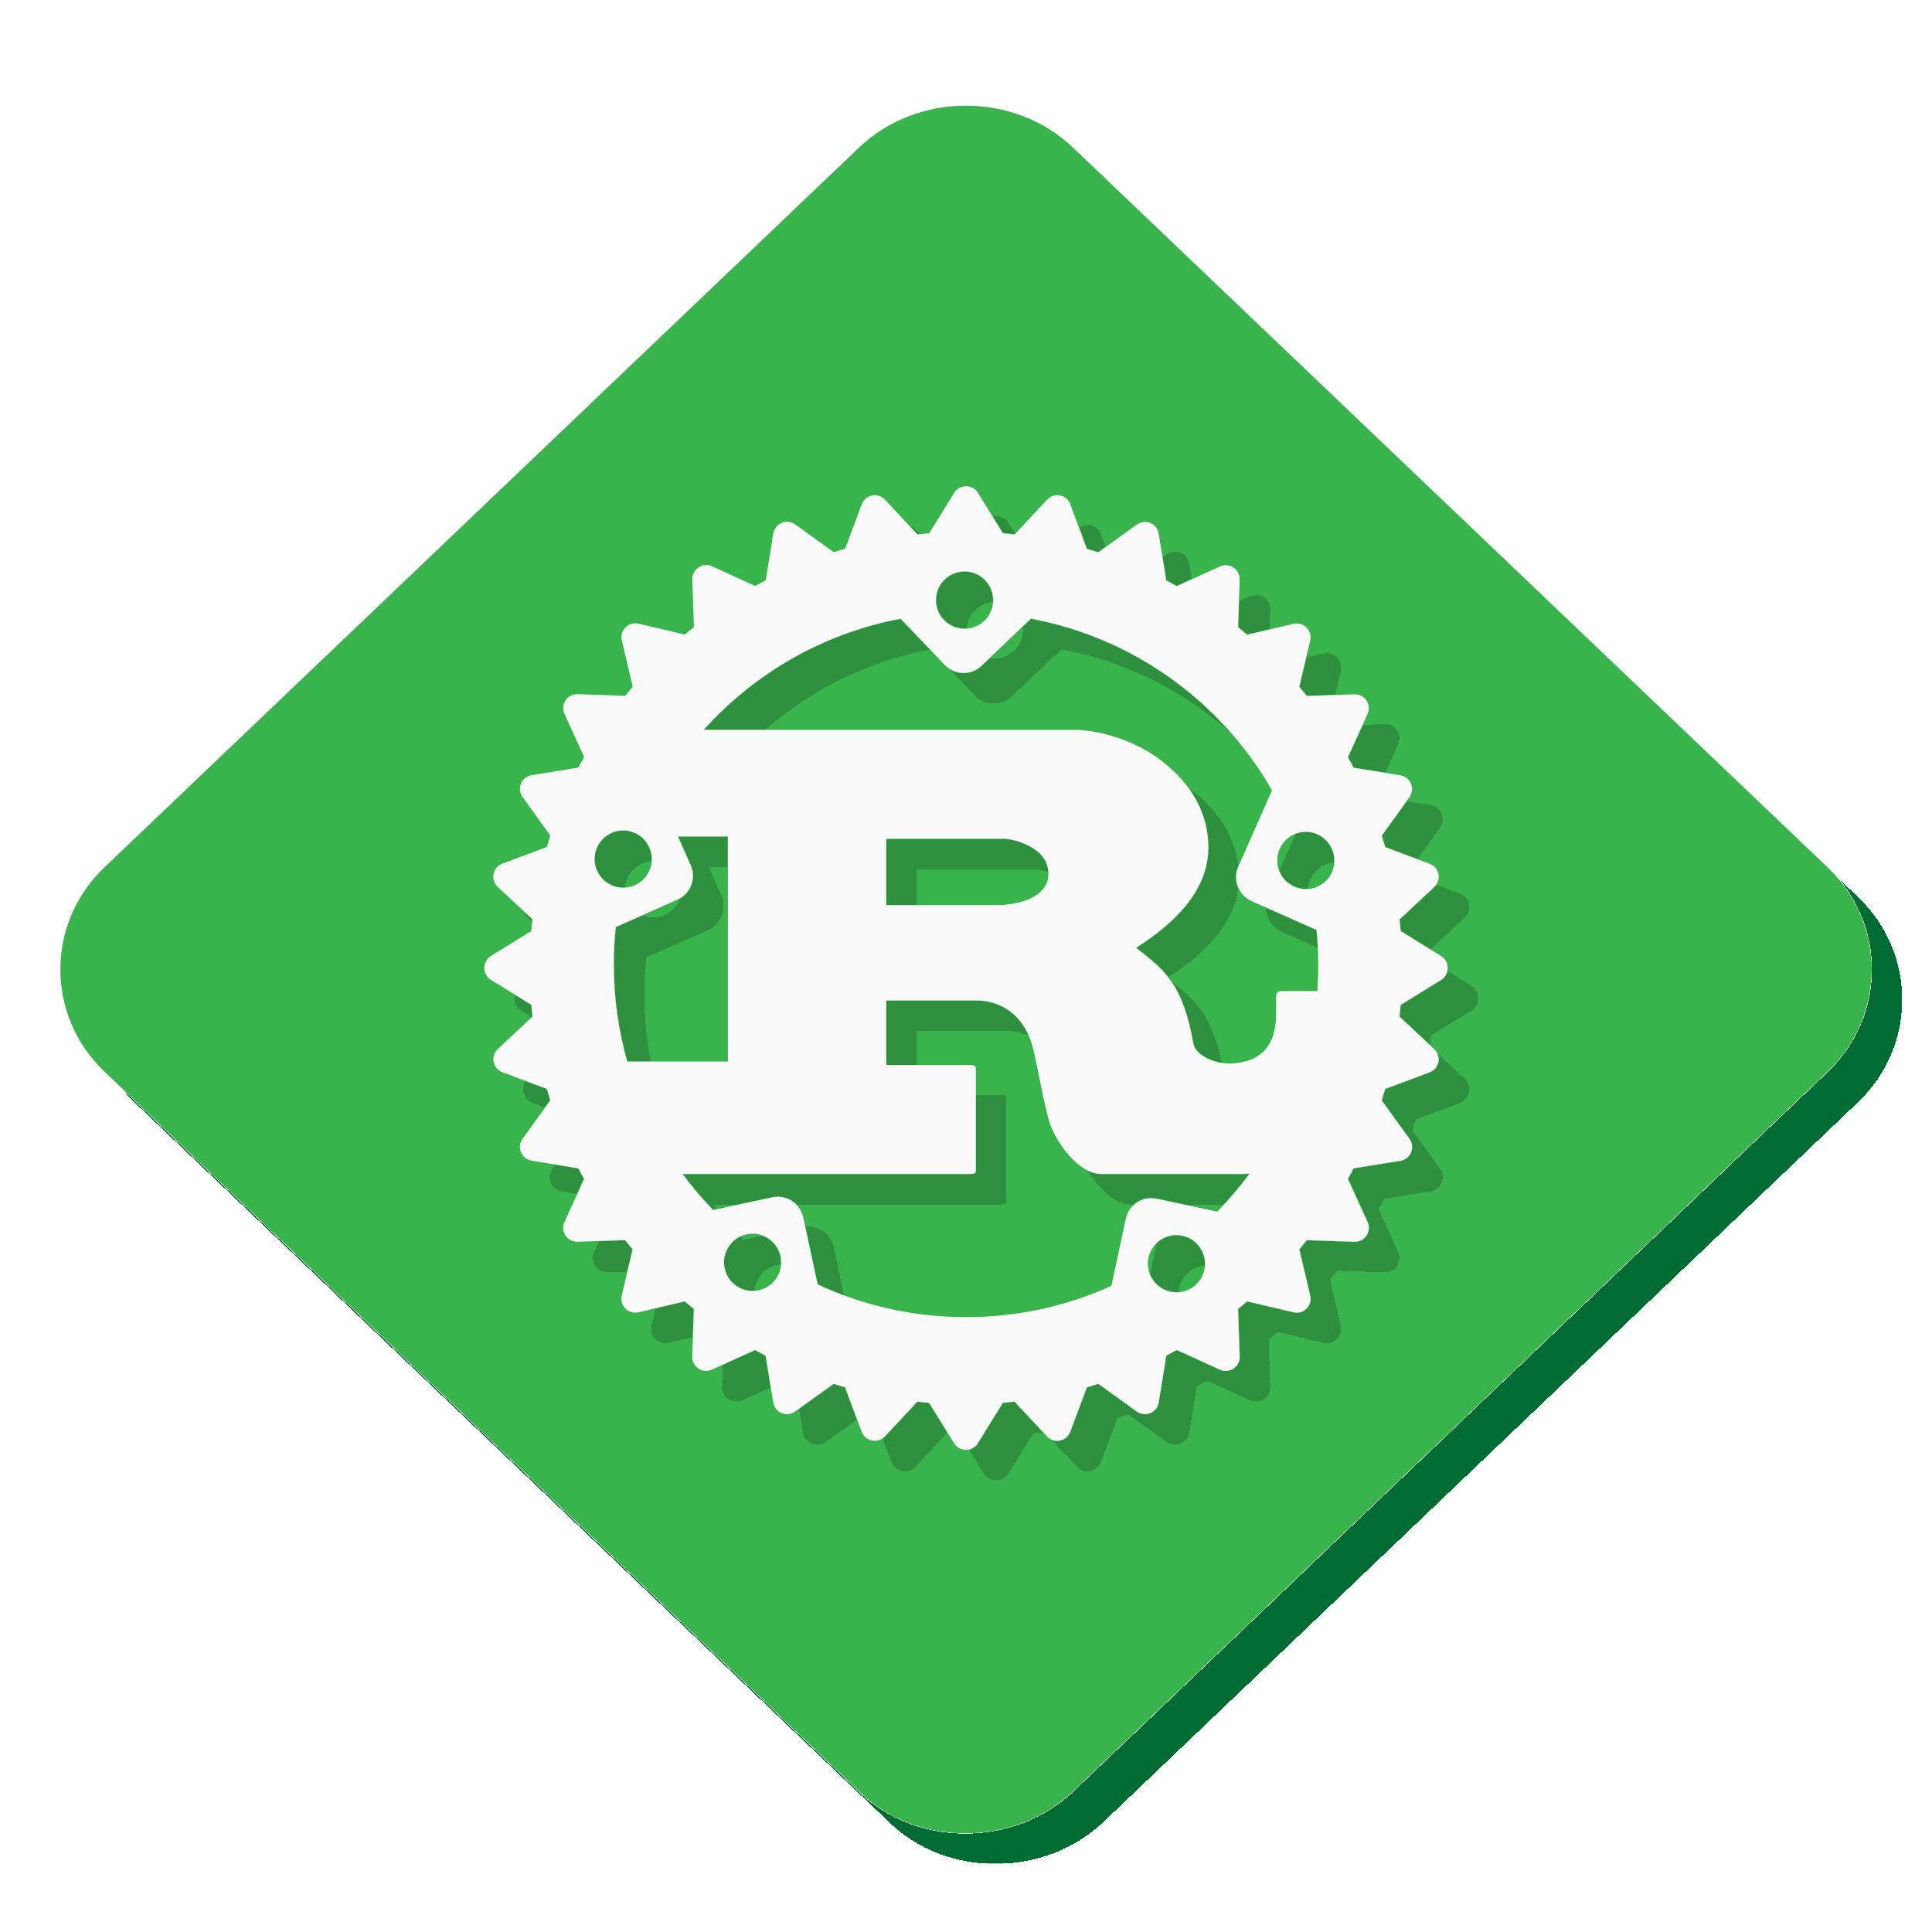
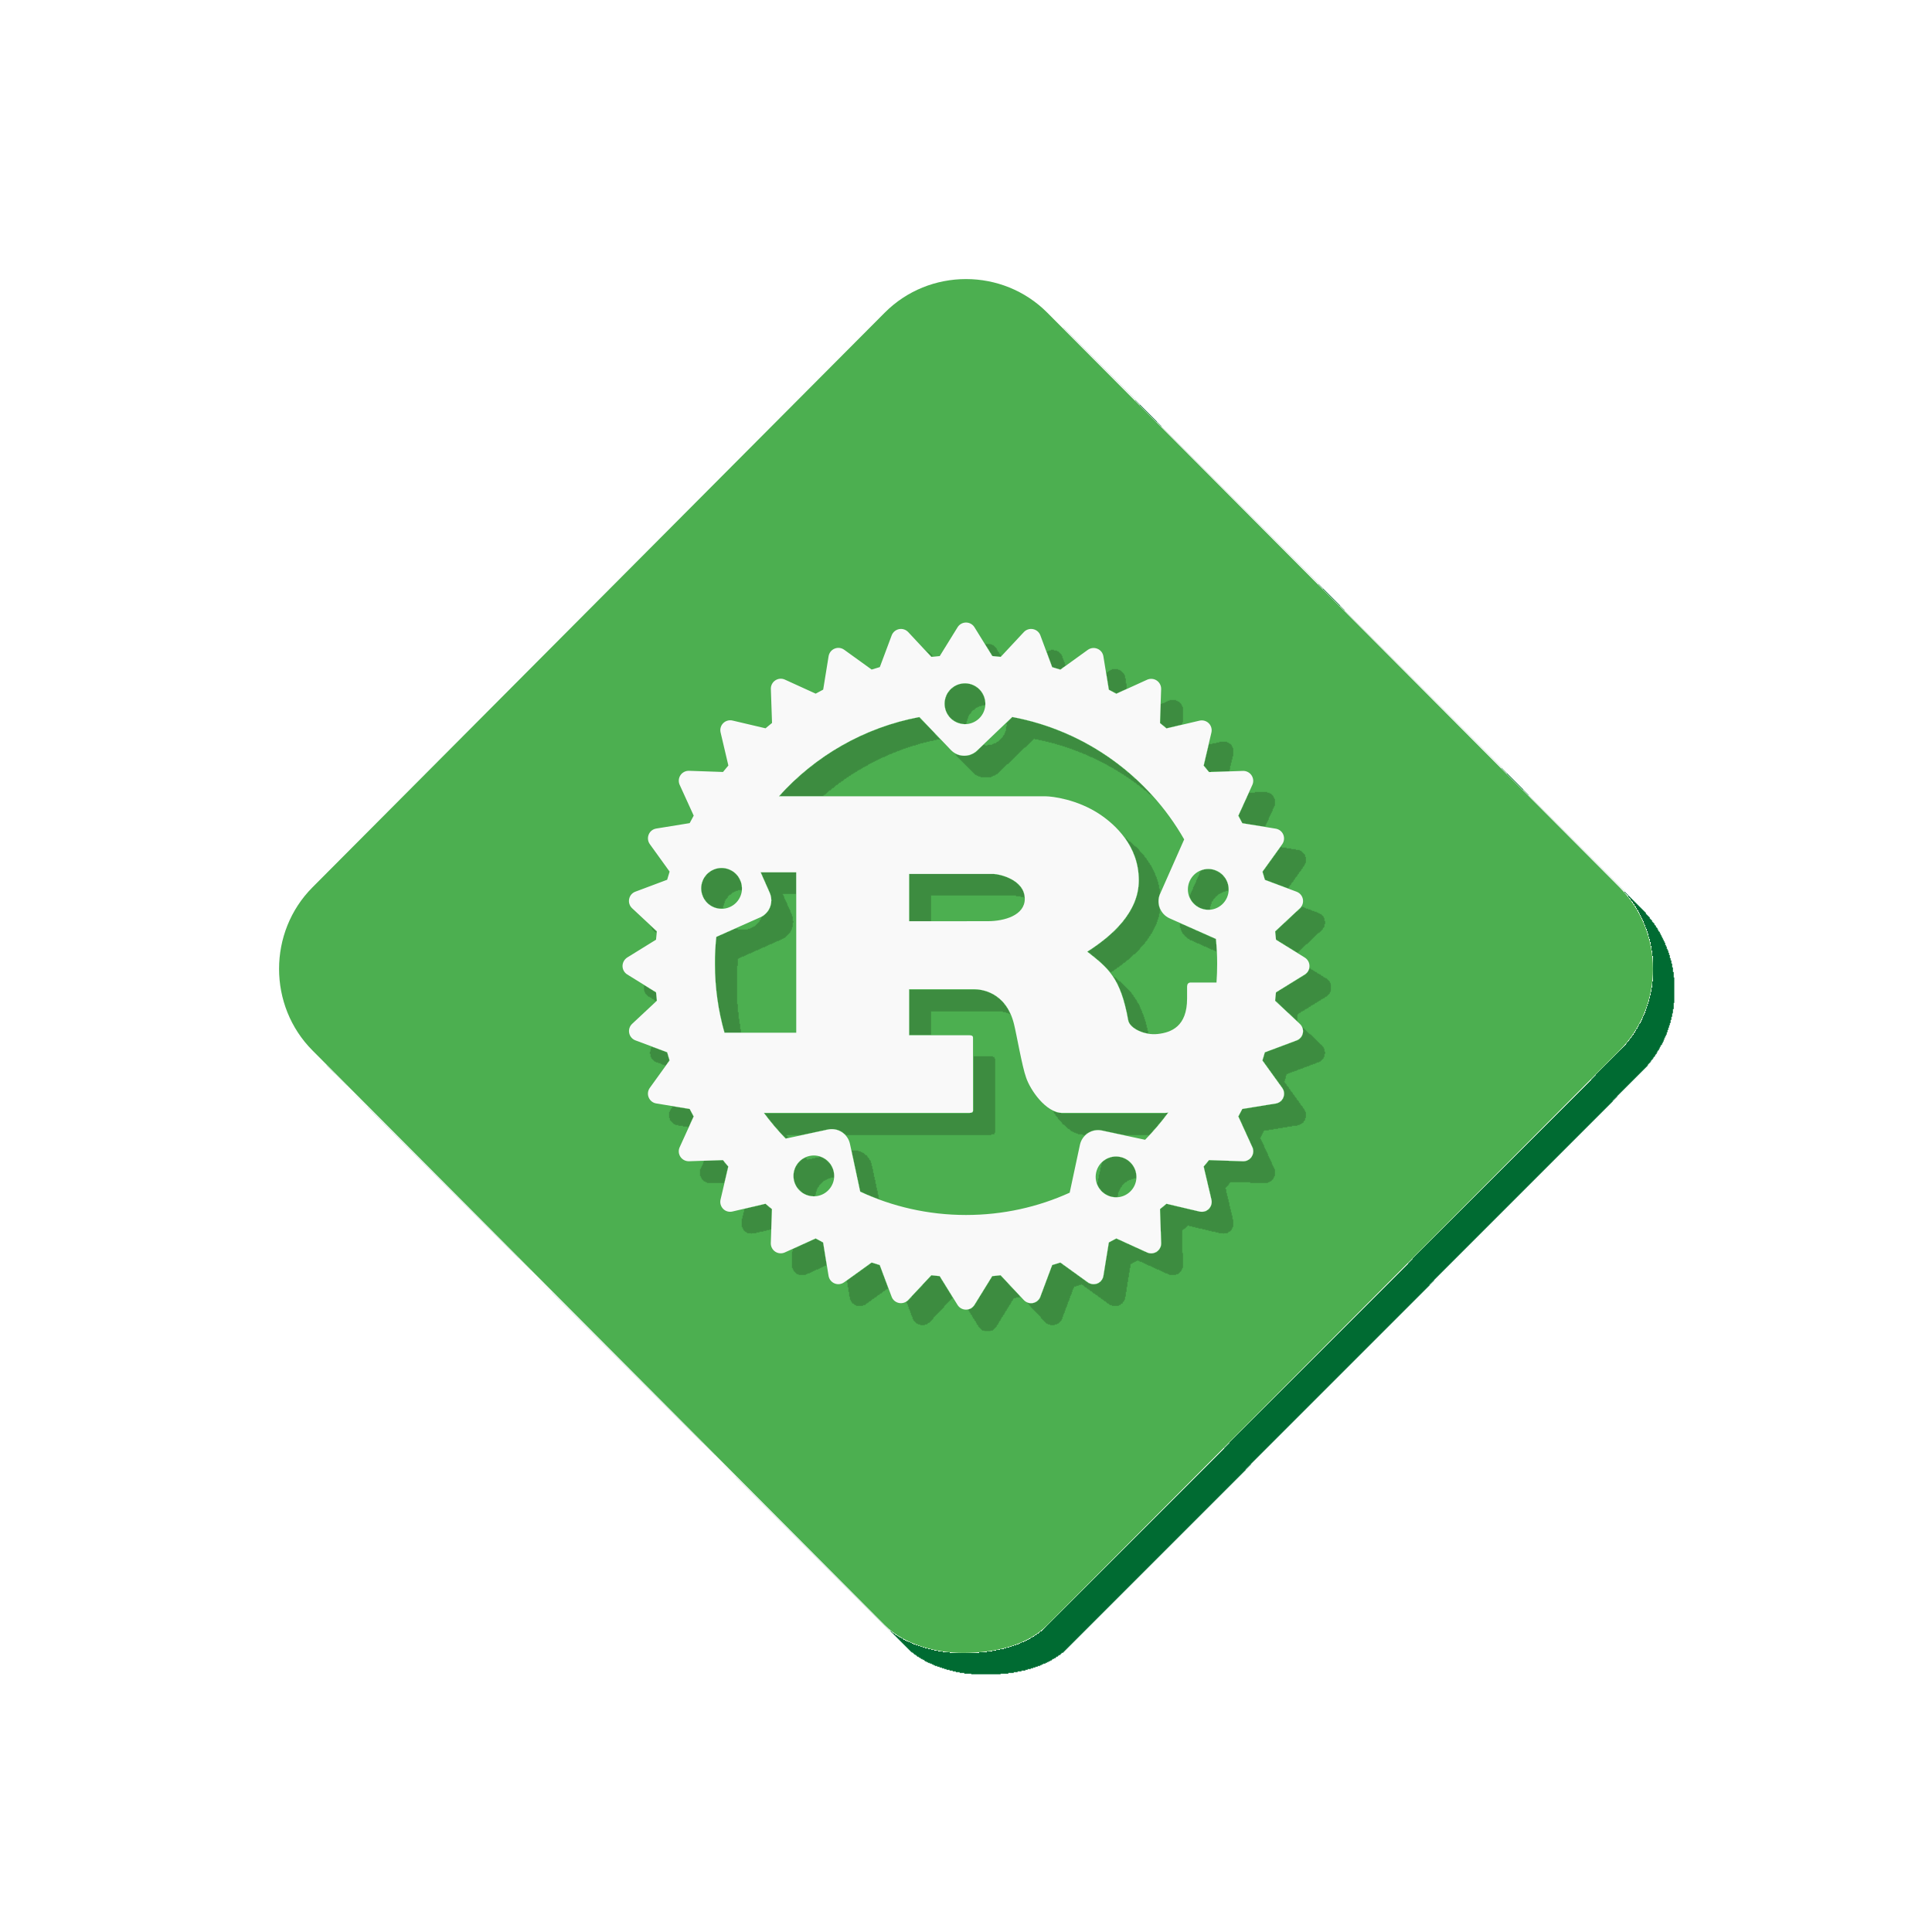
- <svg xmlns="http://www.w3.org/2000/svg" viewBox="0 0 128 128" fill="none">
-   <g filter="url(#filter0_d_95_895)">
-     <path d="M56.905 118.676L6.919 70.997C3.027 67.285 3.027 61.175 6.919 57.463L56.905 9.784C60.797 6.072 67.203 6.072 71.095 9.784L121.081 57.463C124.973 61.175 124.973 67.285 121.081 70.997L71.095 118.676C69.853 119.86 68.345 120.667 66.743 121.095C64.58 121.674 62.251 121.565 60.179 120.769C58.972 120.305 57.852 119.607 56.905 118.676Z" fill="#39B44D" />
+ <svg xmlns="http://www.w3.org/2000/svg" width="180" height="180" viewBox="0 0 180 180" fill="none">
+   <g filter="url(#filter0_d_2_494)">
+     <path d="M82.432 151.412L29.113 97.869C24.962 93.7 24.962 86.839 29.113 82.67L82.432 29.127C86.584 24.958 93.416 24.958 97.568 29.127L150.886 82.67C155.038 86.839 155.038 93.7 150.886 97.869L97.568 151.412C95.615 153.372 92.585 153.985 89.796 154C87.203 154.014 84.222 153.208 82.432 151.412Z" fill="#4CAF50" />
  </g>
-   <g filter="url(#filter1_d_95_895)">
-     <path fill-rule="evenodd" clip-rule="evenodd" d="M84.782 56.239C85.208 55.283 86.325 54.847 87.281 55.273C88.237 55.699 88.668 56.821 88.247 57.777C87.821 58.738 86.704 59.169 85.748 58.743C84.787 58.317 84.356 57.2 84.782 56.239ZM62.595 38.384C63.353 37.662 64.553 37.688 65.275 38.447C65.997 39.205 65.971 40.405 65.213 41.132C64.454 41.855 63.26 41.828 62.532 41.07C61.81 40.306 61.836 39.106 62.595 38.384ZM87.338 63.928C87.338 64.509 87.317 65.086 87.276 65.663H84.881C84.642 65.663 84.543 65.819 84.543 66.052V67.154C84.543 69.741 83.083 70.307 81.805 70.447C80.59 70.582 79.239 69.938 79.073 69.19C78.356 65.148 77.156 64.286 75.265 62.795C77.613 61.304 80.055 59.107 80.055 56.166C80.055 52.987 77.878 50.987 76.392 50.005C74.309 48.634 72.003 48.358 71.379 48.358H46.615C49.971 44.613 54.522 41.958 59.67 40.992L62.59 44.052C63.249 44.743 64.34 44.769 65.031 44.109L68.299 40.987C75.14 42.26 80.938 46.52 84.273 52.364L82.039 57.413C81.655 58.286 82.05 59.309 82.917 59.699L87.224 61.611C87.302 62.369 87.338 63.143 87.338 63.928ZM58.714 59.969V55.574H66.59C66.995 55.574 69.462 56.047 69.462 57.886C69.462 59.418 67.572 59.964 66.018 59.964L58.714 59.969ZM40.797 61.418L44.88 59.605C45.753 59.216 46.148 58.198 45.758 57.32L44.916 55.418H48.226V70.328H41.555C40.979 68.291 40.667 66.146 40.667 63.928C40.662 63.076 40.709 62.239 40.797 61.418ZM43.02 56.146C43.446 57.102 43.015 58.229 42.054 58.65C41.098 59.075 39.976 58.644 39.555 57.683C39.129 56.722 39.561 55.605 40.522 55.179C41.477 54.753 42.6 55.19 43.02 56.146ZM50.257 85.486C49.233 85.71 48.226 85.055 48.008 84.032C47.789 83.003 48.439 81.995 49.462 81.777C50.486 81.559 51.493 82.208 51.712 83.237C51.93 84.255 51.28 85.268 50.257 85.486ZM76.637 79.419C75.701 79.216 74.782 79.814 74.585 80.749L73.634 85.19C70.699 86.525 67.436 87.263 64.003 87.263C60.491 87.263 57.161 86.484 54.169 85.097L53.218 80.655C53.015 79.72 52.101 79.128 51.166 79.325L47.244 80.167C46.517 79.419 45.841 78.619 45.218 77.777H64.293C64.512 77.777 64.652 77.736 64.652 77.543V70.795C64.652 70.598 64.507 70.561 64.293 70.561H58.714V66.286H64.745C65.296 66.286 67.691 66.442 68.455 69.502C68.694 70.442 69.218 73.502 69.582 74.484C69.94 75.585 71.4 77.777 72.959 77.777H82.46C82.569 77.777 82.683 77.767 82.803 77.741C82.143 78.634 81.421 79.486 80.642 80.276L76.637 79.419ZM77.546 85.58C76.522 85.356 75.873 84.349 76.091 83.325C76.309 82.302 77.317 81.647 78.341 81.871C79.364 82.089 80.018 83.102 79.795 84.125C79.577 85.144 78.569 85.798 77.546 85.58ZM95.484 63.346L92.803 61.689C92.782 61.429 92.756 61.169 92.725 60.909L95.026 58.764C95.26 58.546 95.364 58.224 95.302 57.912C95.24 57.6 95.021 57.34 94.72 57.226L91.775 56.125C91.702 55.87 91.624 55.616 91.546 55.366L93.38 52.816C93.567 52.556 93.603 52.218 93.484 51.922C93.364 51.626 93.094 51.418 92.782 51.366L89.676 50.862C89.556 50.629 89.432 50.395 89.302 50.166L90.606 47.304C90.741 47.013 90.71 46.675 90.533 46.41C90.356 46.145 90.055 45.99 89.733 46L86.58 46.109C86.418 45.907 86.252 45.704 86.081 45.507L86.803 42.436C86.876 42.125 86.782 41.797 86.559 41.574C86.335 41.351 86.008 41.257 85.697 41.33L82.626 42.052C82.429 41.886 82.226 41.719 82.024 41.553L82.133 38.4C82.143 38.083 81.987 37.776 81.722 37.6C81.457 37.423 81.12 37.397 80.829 37.527L77.966 38.831C77.738 38.706 77.504 38.577 77.27 38.457L76.766 35.35C76.715 35.034 76.507 34.769 76.211 34.649C75.915 34.525 75.577 34.566 75.317 34.753L72.766 36.592C72.517 36.514 72.263 36.436 72.008 36.364L70.912 33.408C70.803 33.106 70.543 32.888 70.226 32.826C69.914 32.763 69.592 32.867 69.374 33.101L67.223 35.408C66.964 35.376 66.704 35.35 66.444 35.33L64.787 32.649C64.621 32.379 64.325 32.213 64.003 32.213C63.681 32.213 63.384 32.379 63.218 32.649L61.561 35.33C61.301 35.35 61.041 35.376 60.782 35.408L58.631 33.101C58.413 32.867 58.091 32.763 57.779 32.826C57.467 32.888 57.208 33.106 57.093 33.408L55.992 36.353C55.737 36.426 55.483 36.504 55.234 36.582L52.683 34.743C52.423 34.556 52.086 34.514 51.789 34.639C51.493 34.758 51.285 35.028 51.233 35.34L50.73 38.447C50.496 38.566 50.262 38.691 50.033 38.821L47.171 37.517C46.88 37.382 46.542 37.413 46.278 37.59C46.013 37.766 45.857 38.067 45.867 38.389L45.976 41.543C45.774 41.704 45.571 41.87 45.374 42.041L42.303 41.319C41.992 41.247 41.664 41.34 41.441 41.564C41.213 41.792 41.124 42.114 41.197 42.426L41.919 45.496C41.753 45.694 41.587 45.896 41.42 46.099L38.267 45.99C37.95 45.979 37.644 46.135 37.467 46.4C37.29 46.665 37.264 47.003 37.394 47.294L38.698 50.156C38.574 50.385 38.444 50.618 38.324 50.852L35.218 51.356C34.901 51.408 34.636 51.616 34.516 51.912C34.397 52.208 34.433 52.546 34.62 52.805L36.459 55.356C36.381 55.605 36.303 55.86 36.231 56.114L33.28 57.221C32.979 57.33 32.761 57.59 32.698 57.907C32.636 58.218 32.74 58.541 32.974 58.759L35.275 60.904C35.249 61.164 35.223 61.424 35.197 61.683L32.516 63.34C32.251 63.517 32.085 63.813 32.085 64.13C32.085 64.452 32.251 64.748 32.522 64.915L35.202 66.572C35.223 66.832 35.249 67.091 35.28 67.351L32.979 69.502C32.745 69.72 32.641 70.042 32.703 70.354C32.766 70.665 32.984 70.925 33.285 71.039L36.231 72.141C36.303 72.395 36.381 72.65 36.459 72.899L34.62 75.45C34.433 75.71 34.392 76.047 34.516 76.343C34.641 76.639 34.906 76.853 35.223 76.899L38.324 77.408C38.444 77.642 38.568 77.876 38.698 78.104L37.394 80.967C37.259 81.258 37.29 81.595 37.467 81.86C37.644 82.125 37.95 82.281 38.267 82.271L41.415 82.162C41.581 82.364 41.742 82.567 41.914 82.764L41.192 85.834C41.119 86.146 41.213 86.468 41.436 86.697C41.659 86.925 41.987 87.014 42.298 86.941L45.368 86.219C45.566 86.39 45.769 86.551 45.971 86.718L45.862 89.871C45.852 90.188 46.008 90.494 46.272 90.671C46.537 90.847 46.875 90.874 47.166 90.744L50.028 89.44C50.257 89.57 50.491 89.694 50.724 89.814L51.228 92.915C51.28 93.232 51.488 93.497 51.784 93.622C52.08 93.746 52.418 93.705 52.678 93.518L55.228 91.679C55.478 91.757 55.732 91.835 55.987 91.912L57.088 94.858C57.197 95.159 57.457 95.377 57.774 95.44C58.086 95.502 58.408 95.398 58.626 95.165L60.776 92.863C61.036 92.894 61.296 92.92 61.556 92.941L63.213 95.622C63.379 95.892 63.675 96.058 63.997 96.058C64.32 96.058 64.616 95.892 64.782 95.622L66.439 92.941C66.699 92.92 66.959 92.894 67.218 92.863L69.369 95.165C69.587 95.398 69.909 95.502 70.221 95.44C70.533 95.377 70.792 95.159 70.907 94.858L72.008 91.912C72.263 91.84 72.517 91.762 72.766 91.679L75.317 93.518C75.577 93.705 75.915 93.741 76.211 93.622C76.507 93.502 76.715 93.232 76.766 92.915L77.27 89.814C77.504 89.694 77.738 89.564 77.966 89.44L80.829 90.744C81.12 90.879 81.457 90.847 81.722 90.671C81.987 90.494 82.143 90.193 82.133 89.871L82.024 86.718C82.226 86.556 82.429 86.39 82.626 86.219L85.697 86.941C86.008 87.014 86.335 86.925 86.559 86.697C86.787 86.468 86.876 86.146 86.803 85.834L86.081 82.764C86.247 82.567 86.413 82.364 86.58 82.162L89.733 82.271C90.05 82.281 90.356 82.125 90.533 81.86C90.71 81.595 90.741 81.258 90.606 80.967L89.302 78.104C89.432 77.871 89.556 77.642 89.676 77.408L92.782 76.904C93.099 76.853 93.364 76.645 93.484 76.349C93.608 76.052 93.567 75.715 93.38 75.455L91.541 72.904C91.619 72.65 91.697 72.4 91.769 72.146L94.715 71.045C95.016 70.93 95.234 70.676 95.297 70.359C95.359 70.047 95.255 69.725 95.021 69.507L92.72 67.356C92.746 67.097 92.772 66.837 92.798 66.577L95.478 64.92C95.749 64.754 95.915 64.457 95.915 64.135C95.92 63.813 95.754 63.517 95.484 63.346Z" fill="#F9F9F9" />
+   <g filter="url(#filter1_d_2_494)">
+     <path fill-rule="evenodd" clip-rule="evenodd" d="M110.838 82.091C111.265 81.132 112.385 80.695 113.343 81.122C114.301 81.549 114.734 82.674 114.312 83.632C113.885 84.596 112.765 85.028 111.806 84.601C110.843 84.174 110.41 83.054 110.838 82.091ZM88.591 64.188C89.352 63.464 90.555 63.49 91.279 64.251C92.003 65.011 91.977 66.214 91.216 66.943C90.456 67.667 89.258 67.641 88.528 66.881C87.805 66.115 87.831 64.912 88.591 64.188ZM113.4 89.799C113.4 90.383 113.379 90.961 113.338 91.539H110.936C110.697 91.539 110.598 91.695 110.598 91.93V93.034C110.598 95.628 109.134 96.196 107.853 96.336C106.634 96.472 105.28 95.826 105.113 95.076C104.394 91.023 103.191 90.159 101.295 88.664C103.649 87.169 106.098 84.966 106.098 82.017C106.098 78.83 103.915 76.824 102.425 75.84C100.337 74.465 98.024 74.189 97.399 74.189H72.569C75.934 70.433 80.497 67.772 85.658 66.803L88.586 69.871C89.247 70.564 90.341 70.59 91.034 69.928L94.31 66.798C101.17 68.074 106.983 72.345 110.327 78.205L108.087 83.268C107.702 84.143 108.098 85.169 108.968 85.559L113.286 87.476C113.364 88.237 113.4 89.013 113.4 89.799ZM84.7 85.83V81.424H92.597C93.003 81.424 95.477 81.898 95.477 83.742C95.477 85.278 93.581 85.825 92.023 85.825L84.7 85.83ZM66.735 87.284L70.829 85.466C71.704 85.075 72.1 84.054 71.709 83.174L70.866 81.267H74.184V96.217H67.496C66.917 94.175 66.605 92.023 66.605 89.799C66.6 88.945 66.647 88.107 66.735 87.284ZM68.964 81.997C69.391 82.955 68.959 84.085 67.996 84.507C67.037 84.934 65.912 84.502 65.49 83.538C65.063 82.575 65.495 81.455 66.459 81.028C67.417 80.601 68.543 81.038 68.964 81.997ZM76.22 111.416C75.194 111.64 74.184 110.983 73.965 109.957C73.746 108.926 74.397 107.915 75.423 107.697C76.449 107.478 77.46 108.129 77.679 109.16C77.897 110.181 77.246 111.197 76.22 111.416ZM102.67 105.332C101.733 105.129 100.811 105.728 100.613 106.665L99.66 111.119C96.717 112.457 93.445 113.197 90.002 113.197C86.481 113.197 83.143 112.416 80.142 111.025L79.189 106.572C78.986 105.634 78.069 105.04 77.132 105.238L73.199 106.082C72.47 105.332 71.793 104.53 71.168 103.686H90.294C90.513 103.686 90.654 103.644 90.654 103.452V96.685C90.654 96.487 90.508 96.451 90.294 96.451H84.7V92.164H90.747C91.299 92.164 93.701 92.32 94.466 95.388C94.706 96.331 95.232 99.399 95.597 100.384C95.956 101.488 97.42 103.686 98.982 103.686H108.509C108.619 103.686 108.733 103.676 108.853 103.649C108.191 104.545 107.467 105.4 106.686 106.191L102.67 105.332ZM103.582 111.509C102.556 111.285 101.905 110.275 102.123 109.249C102.342 108.223 103.353 107.566 104.379 107.79C105.405 108.009 106.061 109.025 105.837 110.051C105.618 111.072 104.608 111.728 103.582 111.509ZM121.568 89.216L118.88 87.554C118.859 87.294 118.833 87.034 118.802 86.773L121.109 84.622C121.344 84.403 121.448 84.08 121.385 83.768C121.323 83.455 121.104 83.195 120.802 83.08L117.849 81.976C117.776 81.721 117.697 81.465 117.619 81.215L119.458 78.658C119.646 78.397 119.682 78.059 119.562 77.762C119.442 77.465 119.172 77.257 118.859 77.205L115.744 76.699C115.624 76.465 115.499 76.231 115.369 76.001L116.677 73.131C116.812 72.84 116.781 72.501 116.604 72.236C116.427 71.97 116.124 71.814 115.801 71.824L112.64 71.933C112.478 71.73 112.312 71.527 112.14 71.329L112.864 68.251C112.937 67.938 112.843 67.61 112.619 67.386C112.395 67.162 112.067 67.068 111.754 67.141L108.676 67.865C108.478 67.699 108.275 67.532 108.072 67.365L108.181 64.204C108.191 63.886 108.035 63.579 107.77 63.401C107.504 63.224 107.165 63.198 106.874 63.328L104.004 64.636C103.774 64.511 103.54 64.381 103.306 64.261L102.8 61.146C102.748 60.828 102.54 60.563 102.243 60.443C101.946 60.318 101.608 60.36 101.347 60.547L98.79 62.391C98.54 62.313 98.284 62.235 98.029 62.162L96.93 59.198C96.821 58.896 96.56 58.677 96.243 58.615C95.93 58.552 95.607 58.656 95.388 58.891L93.232 61.203C92.972 61.172 92.711 61.146 92.451 61.125L90.789 58.438C90.622 58.167 90.326 58 90.002 58C89.68 58 89.383 58.167 89.216 58.438L87.554 61.125C87.294 61.146 87.034 61.172 86.773 61.203L84.617 58.891C84.398 58.656 84.075 58.552 83.763 58.615C83.45 58.677 83.189 58.896 83.075 59.198L81.971 62.151C81.715 62.224 81.46 62.302 81.21 62.381L78.653 60.537C78.392 60.349 78.054 60.307 77.757 60.432C77.46 60.552 77.251 60.823 77.199 61.136L76.694 64.251C76.46 64.37 76.225 64.495 75.996 64.626L73.126 63.318C72.835 63.183 72.496 63.214 72.23 63.391C71.965 63.568 71.808 63.87 71.819 64.193L71.928 67.355C71.725 67.516 71.522 67.683 71.324 67.855L68.246 67.131C67.933 67.058 67.605 67.152 67.381 67.376C67.152 67.605 67.063 67.928 67.136 68.24L67.86 71.319C67.694 71.517 67.527 71.72 67.36 71.923L64.198 71.814C63.881 71.803 63.573 71.959 63.396 72.225C63.219 72.491 63.193 72.829 63.323 73.121L64.631 75.991C64.506 76.22 64.376 76.455 64.256 76.689L61.141 77.194C60.823 77.246 60.557 77.455 60.438 77.752C60.318 78.049 60.354 78.387 60.542 78.647L62.386 81.205C62.308 81.455 62.23 81.71 62.157 81.965L59.198 83.075C58.896 83.184 58.677 83.445 58.615 83.763C58.552 84.075 58.656 84.398 58.891 84.617L61.198 86.768C61.172 87.028 61.146 87.289 61.12 87.549L58.432 89.211C58.167 89.388 58 89.685 58 90.002C58 90.326 58.167 90.622 58.438 90.789L61.125 92.451C61.146 92.711 61.172 92.972 61.203 93.232L58.896 95.388C58.661 95.607 58.557 95.93 58.62 96.243C58.682 96.555 58.901 96.816 59.203 96.93L62.157 98.034C62.23 98.29 62.308 98.545 62.386 98.795L60.542 101.352C60.354 101.613 60.313 101.951 60.438 102.248C60.563 102.545 60.828 102.759 61.146 102.806L64.256 103.316C64.376 103.55 64.501 103.785 64.631 104.014L63.323 106.884C63.188 107.176 63.219 107.514 63.396 107.78C63.573 108.046 63.881 108.202 64.198 108.191L67.355 108.082C67.522 108.285 67.683 108.488 67.855 108.686L67.131 111.765C67.058 112.077 67.152 112.4 67.376 112.629C67.6 112.859 67.928 112.947 68.24 112.874L71.319 112.15C71.517 112.322 71.72 112.483 71.923 112.65L71.814 115.812C71.803 116.13 71.959 116.437 72.225 116.614C72.491 116.791 72.829 116.817 73.121 116.687L75.991 115.38C76.22 115.51 76.455 115.635 76.689 115.755L77.194 118.864C77.246 119.182 77.455 119.448 77.752 119.573C78.049 119.698 78.387 119.656 78.647 119.468L81.205 117.625C81.455 117.703 81.71 117.781 81.965 117.859L83.07 120.812C83.179 121.114 83.439 121.333 83.757 121.396C84.07 121.458 84.393 121.354 84.612 121.12L86.768 118.812C87.028 118.843 87.289 118.869 87.549 118.89L89.211 121.578C89.377 121.849 89.674 122.016 89.997 122.016C90.32 122.016 90.617 121.849 90.784 121.578L92.445 118.89C92.706 118.869 92.966 118.843 93.227 118.812L95.383 121.12C95.602 121.354 95.925 121.458 96.237 121.396C96.55 121.333 96.81 121.114 96.925 120.812L98.029 117.859C98.284 117.786 98.54 117.708 98.79 117.625L101.347 119.468C101.608 119.656 101.946 119.692 102.243 119.573C102.54 119.453 102.748 119.182 102.8 118.864L103.306 115.755C103.54 115.635 103.774 115.505 104.004 115.38L106.874 116.687C107.165 116.822 107.504 116.791 107.77 116.614C108.035 116.437 108.191 116.135 108.181 115.812L108.072 112.65C108.275 112.489 108.478 112.322 108.676 112.15L111.754 112.874C112.067 112.947 112.395 112.859 112.619 112.629C112.848 112.4 112.937 112.077 112.864 111.765L112.14 108.686C112.306 108.488 112.473 108.285 112.64 108.082L115.801 108.191C116.119 108.202 116.427 108.046 116.604 107.78C116.781 107.514 116.812 107.176 116.677 106.884L115.369 104.014C115.499 103.78 115.624 103.55 115.744 103.316L118.859 102.811C119.177 102.759 119.442 102.55 119.562 102.254C119.687 101.957 119.646 101.618 119.458 101.358L117.614 98.8C117.692 98.545 117.77 98.295 117.843 98.04L120.797 96.935C121.099 96.821 121.318 96.566 121.38 96.248C121.443 95.935 121.338 95.612 121.104 95.394L118.797 93.237C118.823 92.977 118.849 92.716 118.875 92.456L121.562 90.794C121.833 90.628 122 90.331 122 90.008C122.005 89.685 121.838 89.388 121.568 89.216Z" fill="#F9F9F9" />
  </g>
  <defs>
-     <filter id="filter0_d_95_895" x="4" y="7" width="122" height="116.46" filterUnits="userSpaceOnUse" color-interpolation-filters="sRGB">
+     <filter id="filter0_d_2_494" x="26" y="26" width="130" height="130" filterUnits="userSpaceOnUse" color-interpolation-filters="sRGB">
      <feFlood flood-opacity="0" result="BackgroundImageFix" />
      <feColorMatrix in="SourceAlpha" type="matrix" values="0 0 0 0 0 0 0 0 0 0 0 0 0 0 0 0 0 0 127 0" result="hardAlpha" />
      <feOffset dx="2" dy="2" />
      <feComposite in2="hardAlpha" operator="out" />
      <feColorMatrix type="matrix" values="0 0 0 0 0 0 0 0 0 0.42 0 0 0 0 0.196 0 0 0 1 0" />
-       <feBlend mode="normal" in2="BackgroundImageFix" result="effect1_dropShadow_95_895" />
-       <feBlend mode="normal" in="SourceGraphic" in2="effect1_dropShadow_95_895" result="shape" />
+       <feBlend mode="normal" in2="BackgroundImageFix" result="effect1_dropShadow_2_494" />
+       <feBlend mode="normal" in="SourceGraphic" in2="effect1_dropShadow_2_494" result="shape" />
    </filter>
-     <filter id="filter1_d_95_895" x="32.085" y="32.213" width="65.83" height="65.845" filterUnits="userSpaceOnUse" color-interpolation-filters="sRGB">
+     <filter id="filter1_d_2_494" x="58" y="58" width="66" height="66.016" filterUnits="userSpaceOnUse" color-interpolation-filters="sRGB">
      <feFlood flood-opacity="0" result="BackgroundImageFix" />
      <feColorMatrix in="SourceAlpha" type="matrix" values="0 0 0 0 0 0 0 0 0 0 0 0 0 0 0 0 0 0 127 0" result="hardAlpha" />
      <feOffset dx="2" dy="2" />
      <feComposite in2="hardAlpha" operator="out" />
      <feColorMatrix type="matrix" values="0 0 0 0 0 0 0 0 0 0 0 0 0 0 0 0 0 0 0.2 0" />
-       <feBlend mode="normal" in2="BackgroundImageFix" result="effect1_dropShadow_95_895" />
-       <feBlend mode="normal" in="SourceGraphic" in2="effect1_dropShadow_95_895" result="shape" />
+       <feBlend mode="normal" in2="BackgroundImageFix" result="effect1_dropShadow_2_494" />
+       <feBlend mode="normal" in="SourceGraphic" in2="effect1_dropShadow_2_494" result="shape" />
    </filter>
  </defs>
</svg>
